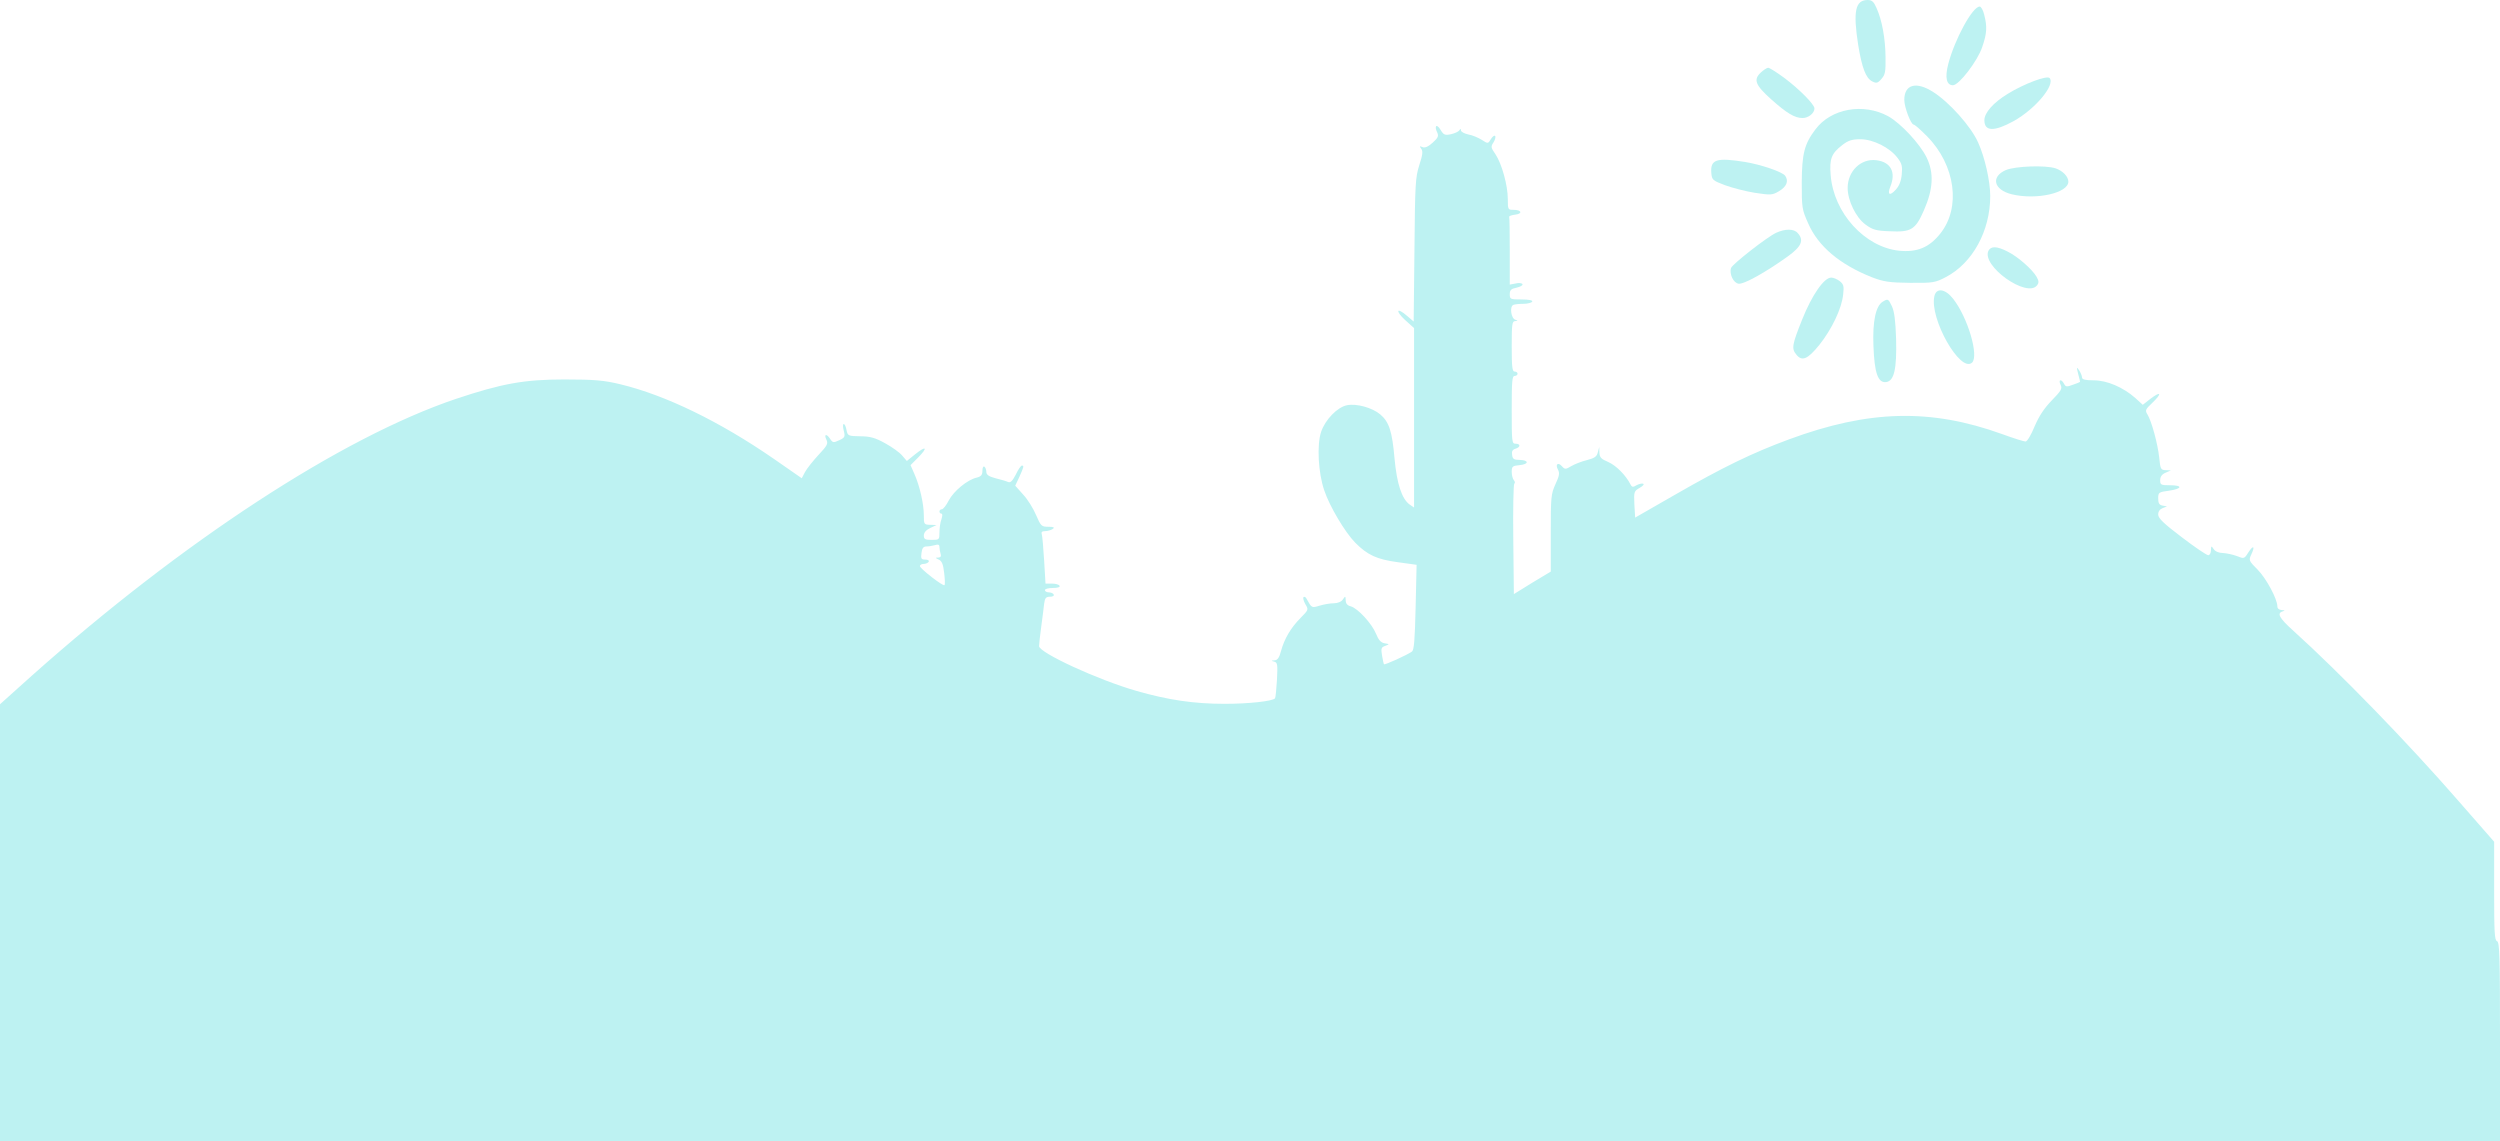
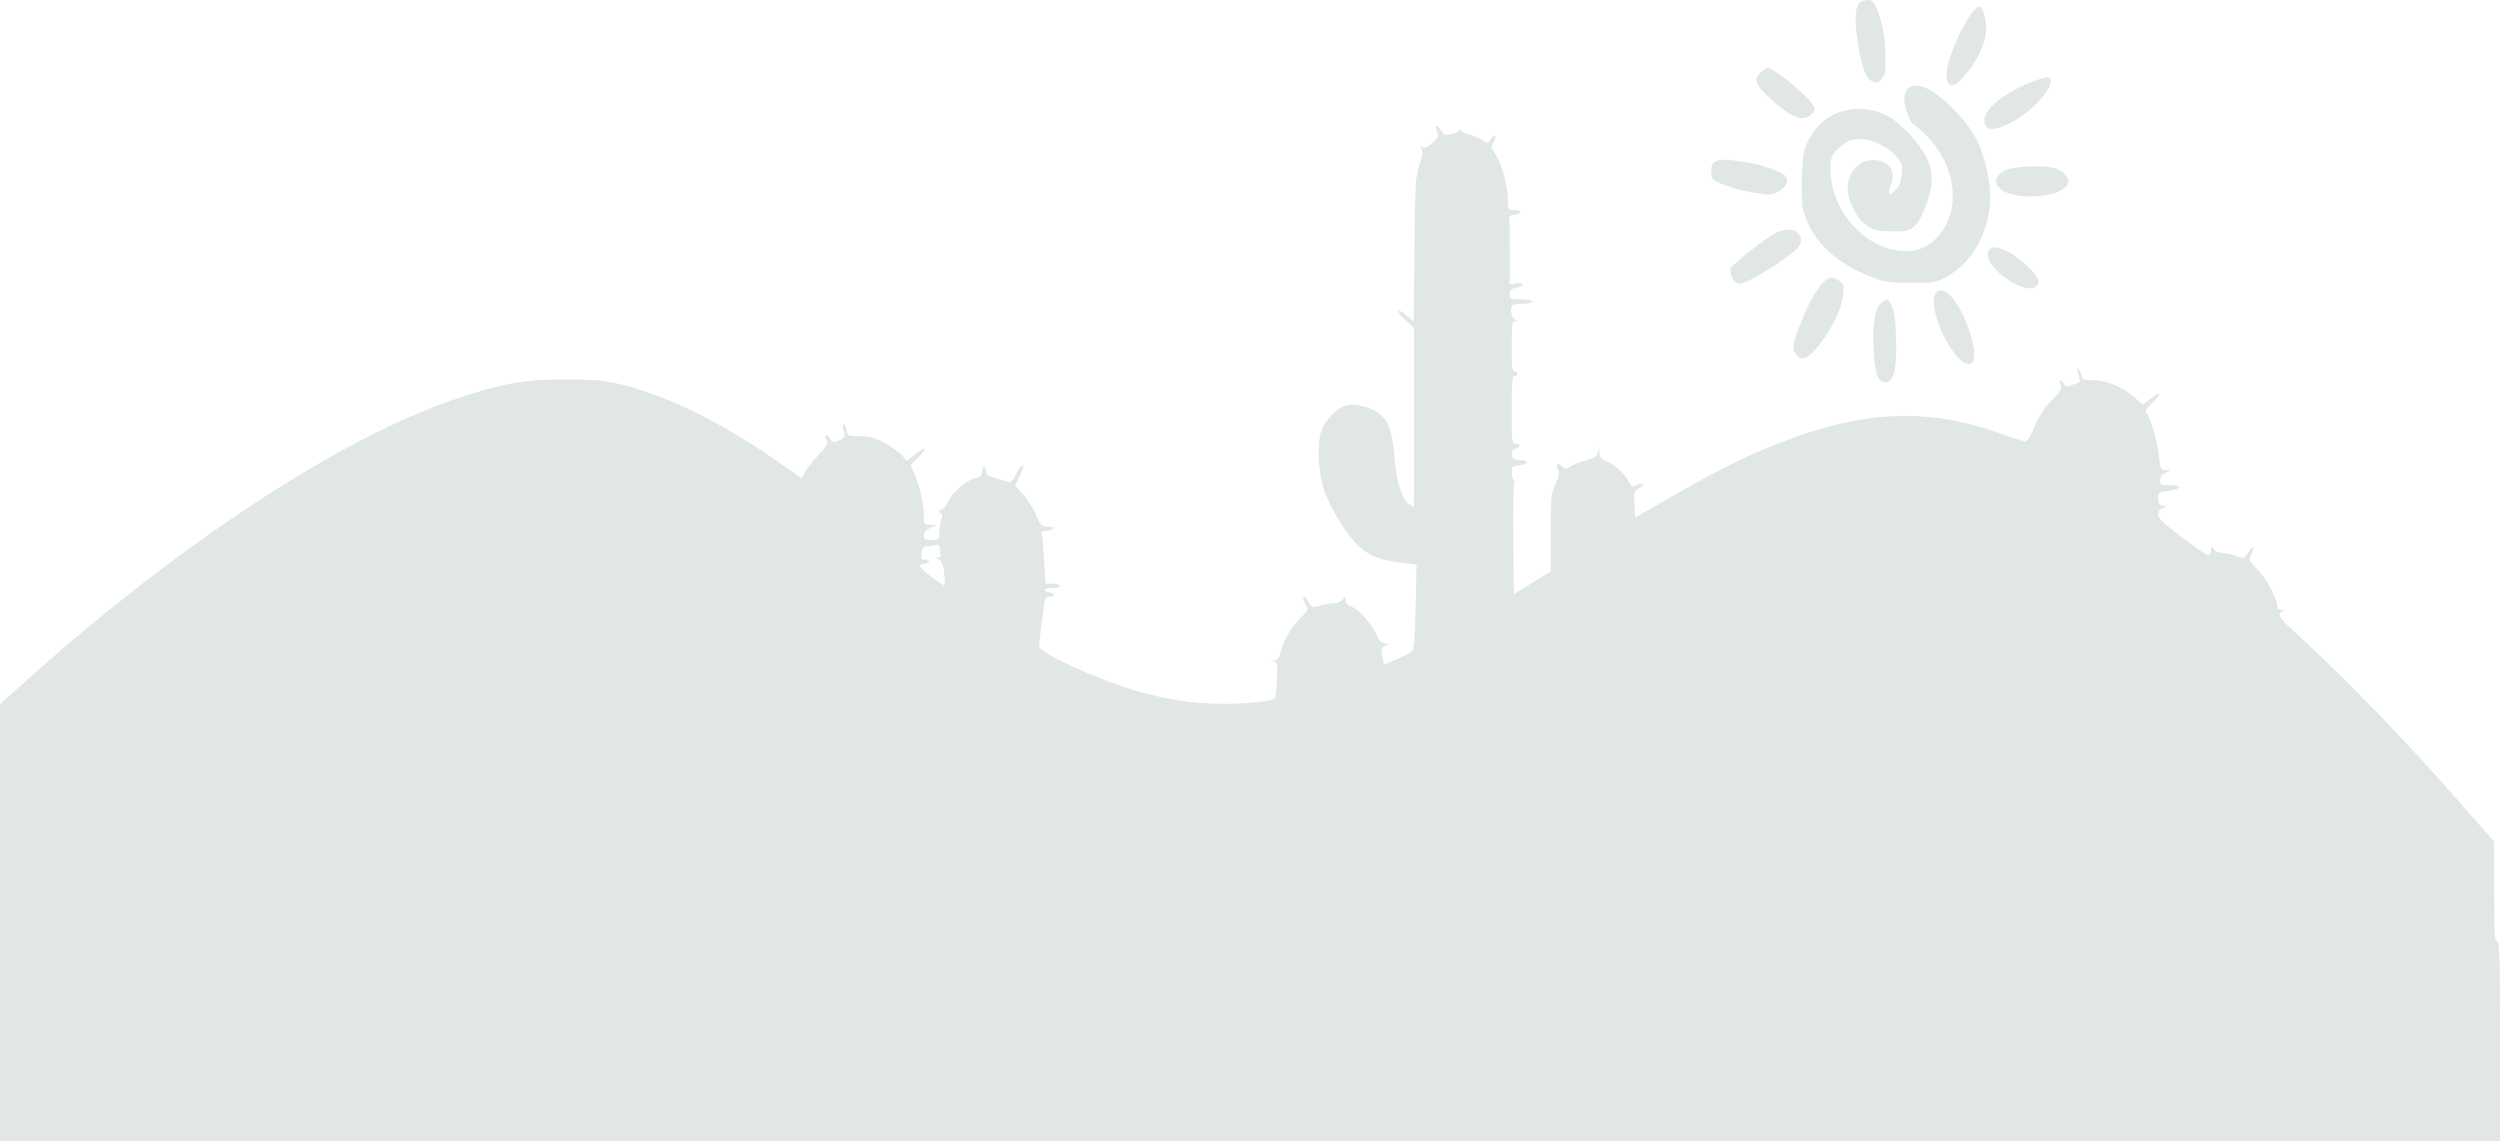
<svg xmlns="http://www.w3.org/2000/svg" width="1525" height="696" viewBox="0 0 1525 696" fill="none">
-   <path d="M1144.7 4.933C1148.04 12.4 1150.06 23.333 1150.18 34.933C1150.3 43.867 1149.95 45.6 1147.68 48.133C1145.42 50.8 1144.58 50.933 1141.96 49.6C1138.15 47.6 1135.77 41.333 1133.5 27.467C1130.29 6.8 1131.72 -4.73891e-05 1139.34 -4.73891e-05C1141.84 -4.73891e-05 1143.04 1.067 1144.7 4.933Z" fill="#bdf2f2" />
-   <path d="M1210.35 8.933C1212.26 16.267 1212.02 20.4 1209.16 28.667C1206.42 37.067 1194.98 52 1191.29 52C1187.36 52 1186.28 47.333 1188.43 39.067C1192.36 24 1203.2 4 1207.61 4C1208.44 4 1209.75 6.267 1210.35 8.933Z" fill="#bdf2f2" />
-   <path d="M1088.35 47.467C1097.64 54.4 1106.82 63.733 1106.82 66.133C1106.82 69.067 1103.12 72 1099.55 72C1094.78 72 1089.9 69.067 1080.37 60.533C1070.72 51.867 1069.53 48.667 1073.93 44.4C1075.72 42.667 1077.87 41.333 1078.58 41.333C1079.41 41.333 1083.82 44.133 1088.35 47.467Z" fill="#bdf2f2" />
-   <path d="M1250.26 47.6C1253.84 51.734 1241.68 66.4 1228.34 73.867C1216.43 80.4 1210.47 80.267 1210.47 73.334C1210.47 68.8 1215.83 62.667 1224.77 57.2C1234.77 51.067 1248.59 45.867 1250.26 47.6Z" fill="#bdf2f2" />
-   <path d="M1179.25 56.133C1189.14 62.4 1202.37 77.2 1206.66 86.933C1210.71 95.867 1214.04 110.4 1214.04 119.6C1214.04 140.8 1203.32 160.533 1186.88 169.067C1180.56 172.4 1179.02 172.667 1165.2 172.533C1152.45 172.4 1148.99 171.867 1141.72 169.067C1122.3 161.333 1109.08 150.267 1103 136.267C1099.19 127.733 1099.07 126.8 1099.07 111.333C1099.19 93.867 1100.62 87.867 1107.41 78.933C1116.94 66.133 1136.72 62.667 1151.85 70.933C1159.48 75.2 1171.15 87.734 1175.2 96C1179.85 105.467 1179.25 115.467 1173.54 128.4C1168.41 140.133 1165.79 141.733 1152.69 141.067C1144.46 140.8 1142.2 140.133 1137.91 136.933C1132.07 132.667 1127.07 122.267 1127.07 114.667C1127.07 104.4 1135.17 96.534 1144.58 97.734C1153.4 98.8 1156.74 105.067 1153.04 114C1151.14 118.8 1152.8 119.733 1156.38 115.733C1158.52 113.467 1159.71 110.4 1160.07 106.4C1160.55 101.467 1160.19 99.867 1157.57 96.4C1152.8 90 1142.56 84.933 1134.81 84.933C1129.69 84.933 1127.31 85.734 1123.73 88.534C1117.18 93.6 1115.87 96.933 1116.71 106.8C1118.49 129.867 1137.44 150.667 1158.4 152.933C1169.37 154 1176.75 151.067 1183.54 142.533C1196.29 126.667 1192.84 100.8 1175.56 83.2C1171.63 79.2 1167.94 76 1167.34 76C1165.67 76 1161.62 65.467 1161.62 60.933C1161.62 51.467 1168.89 49.467 1179.25 56.133Z" fill="#bdf2f2" />
-   <path d="M878.662 79.067C880.568 82.267 881.283 82.667 885.096 81.867C887.479 81.333 889.742 80.267 890.219 79.467C890.934 78.4 891.172 78.4 891.172 79.467C891.172 80.4 893.197 81.467 895.58 82C898.082 82.4 901.775 84 903.92 85.333C907.613 87.733 907.732 87.733 909.4 84.933C910.354 83.333 911.545 82.4 912.021 82.933C912.498 83.467 912.021 85.2 911.068 86.8C909.281 89.467 909.4 90 912.26 94.133C916.072 99.867 919.766 113.067 919.766 121.467C919.766 127.867 919.885 128 923.221 128C928.225 128 928.939 130.4 924.293 130.933C922.148 131.2 920.48 131.733 920.6 132.267C920.838 132.933 920.957 142.4 920.957 153.467V173.6L924.531 172.933C926.438 172.4 928.344 172.667 928.701 173.333C929.059 174 927.51 174.933 925.127 175.467C921.791 176.133 920.957 176.933 920.957 179.467C920.957 182.533 921.314 182.667 928.225 182.667C932.633 182.667 935.135 183.2 934.658 184C934.301 184.667 931.799 185.333 929.297 185.333C926.795 185.333 923.936 185.6 923.102 186C920.719 187.067 921.791 194.4 924.412 195.067C926.08 195.6 926.08 195.733 924.174 195.867C922.387 196 922.148 197.733 922.148 211.333C922.148 224.133 922.506 226.667 923.936 226.667C924.889 226.667 925.723 227.2 925.723 228C925.723 228.667 924.889 229.333 923.936 229.333C922.387 229.333 922.148 232.533 922.148 250C922.148 269.733 922.268 270.667 924.531 270.667C927.629 270.667 927.629 272.8 924.412 273.733C922.625 274.267 922.029 275.333 922.387 277.467C922.625 280 923.578 280.533 926.914 280.533C932.752 280.667 932.752 283.2 926.914 283.733C922.625 284.133 922.148 284.533 922.148 287.867C922.148 289.867 922.744 292.133 923.459 292.933C924.174 293.733 924.293 294.667 923.697 295.067C923.221 295.467 922.863 310.667 923.102 329.067L923.459 362.4L934.658 355.467L945.977 348.667V325.2C945.977 303.067 946.096 301.467 948.836 295.333C951.219 290.267 951.457 288.533 950.385 286.533C948.598 283.333 950.266 281.6 952.768 284.4C954.555 286.4 955.031 286.4 958.367 284.4C960.393 283.2 964.682 281.467 968.018 280.667C972.664 279.467 974.094 278.533 974.689 275.867L975.523 272.667L975.643 276.133C975.762 279.067 976.715 280 981.123 281.867C985.889 284 991.727 289.867 994.586 295.467C995.42 297.2 996.135 297.333 998.279 296C999.709 295.2 1001.5 294.8 1002.33 295.067C1003.16 295.333 1002.09 296.533 1000.19 297.6C996.73 299.6 996.611 300 996.969 307.733L997.445 315.733L1021.39 302C1051.06 284.933 1068.93 276.267 1091.33 268C1140.06 250 1177.71 249.067 1221.31 264.8C1228.22 267.333 1234.65 269.333 1235.61 269.333C1236.56 269.333 1239.06 265.2 1241.09 260.133C1243.83 253.733 1246.93 249.067 1251.57 244.267C1257.41 238.267 1258.12 237.067 1256.93 234.667C1255.38 231.467 1257.41 230.933 1259.08 234.133C1260.03 236 1260.75 236.133 1264.56 234.667C1266.94 233.867 1268.85 233.067 1268.85 232.933C1268.85 232.8 1268.37 230.533 1267.66 228C1266.58 223.733 1266.7 223.6 1268.25 225.867C1269.21 227.333 1270.04 229.333 1270.04 230.267C1270.04 231.467 1272.06 232 1277.19 232C1285.29 232 1295.18 236.267 1302.56 242.8L1307.09 246.933L1311.86 243.2C1318.17 238.4 1319.01 239.867 1313.05 245.6C1308.64 249.733 1308.4 250.4 1309.95 252.8C1312.45 256.933 1316.15 270.4 1317.1 278.933C1317.81 286.133 1318.05 286.667 1321.03 286.8L1324.25 286.933L1320.91 288.4C1318.77 289.333 1317.7 290.8 1317.7 292.933C1317.7 295.733 1318.17 296 1323.65 296C1331.63 296 1331.28 298.133 1323.06 299.333C1316.86 300.133 1316.5 300.4 1316.5 304C1316.5 306.933 1317.1 308 1319.12 308.4L1321.87 308.933L1319.12 310C1317.46 310.667 1316.5 312 1316.5 313.867C1316.5 316.133 1319.84 319.333 1330.92 327.733C1338.78 333.733 1346.05 338.667 1347 338.667C1347.96 338.667 1348.67 337.333 1348.67 335.6C1348.79 332.933 1348.91 332.8 1350.34 334.933C1351.29 336.4 1353.56 337.333 1355.94 337.333C1358.2 337.467 1362.02 338.267 1364.52 339.2C1368.81 340.933 1369.04 340.933 1371.43 337.067C1374.53 332.267 1375.72 333.067 1373.33 338.133C1371.67 341.733 1371.67 342 1377.15 347.467C1382.39 352.8 1389.18 365.333 1389.18 369.867C1389.18 371.2 1390.25 372 1391.8 372.133C1393.83 372.267 1394.06 372.4 1392.52 372.933C1388.7 374 1390.25 376.933 1398.83 384.667C1427.3 410.4 1468.65 452.933 1499.74 488.667L1521.43 513.467V543.467C1521.43 568.8 1521.66 573.6 1523.21 574.133C1524.76 574.8 1525 582.933 1525 635.467V696H762.5H0V562.8V429.6L19.301 412.267C111.516 330.133 208.258 266.933 278.074 243.333C306.072 234 319.654 231.467 344.316 231.467C362.426 231.467 368.502 232 378.391 234.4C406.031 241.067 438.914 257.067 471.797 279.733L489.072 291.733L491.098 287.867C492.289 285.733 495.982 281.067 499.318 277.467C504.68 271.733 505.275 270.667 504.084 268.133C502.416 264.667 504.322 264.4 506.467 267.867C508.016 270.133 508.492 270.133 511.947 268.533C515.402 266.933 515.641 266.4 514.688 262.667C514.092 260.533 514.092 258.667 514.688 258.667C515.283 258.667 515.998 260.267 516.355 262.267C517.07 265.867 517.428 266 524.695 266.133C530.771 266.133 533.988 267.067 539.945 270.4C544.115 272.667 548.762 276 550.311 277.867L553.17 281.2L558.293 277.067C565.084 271.6 566.156 272.933 560.08 279.067L555.434 283.733L557.816 289.2C561.033 296.4 563.535 307.467 563.535 314.267C563.535 319.867 563.654 320 567.348 320.133L571.279 320.267L567.348 322.133C564.846 323.333 563.535 324.933 563.535 326.667C563.535 328.933 564.369 329.333 568.301 329.333C572.947 329.333 573.066 329.2 573.066 324.8C573.066 322.267 573.543 318.667 574.258 316.8C574.973 314.533 574.973 313.333 574.258 313.333C573.543 313.333 573.066 312.667 573.066 312C573.066 311.2 573.781 310.667 574.496 310.667C575.33 310.667 577.236 308.267 578.785 305.2C581.764 299.6 589.984 292.667 595.822 291.333C598.443 290.667 599.277 289.733 599.277 287.2C599.277 285.333 599.754 284.267 600.469 284.667C601.064 285.067 601.66 286.533 601.66 287.867C601.66 289.6 603.209 290.667 607.26 291.733C610.477 292.533 613.812 293.467 614.885 294C616.434 294.667 617.625 293.333 619.65 289.467C621.08 286.4 622.748 284 623.344 284C624.773 284 624.535 284.8 621.795 290.933L619.293 296.267L624.178 301.733C626.918 304.667 630.373 310.267 632.041 314.267C634.9 320.933 635.377 321.333 639.547 321.333C642.764 321.333 643.479 321.733 642.168 322.667C641.215 323.333 639.07 324 637.521 324C635.615 324 635.02 324.533 635.496 326C635.854 327.067 636.449 334.267 636.926 342L637.76 356H641.691C643.836 356 645.98 356.533 646.338 357.333C646.814 358.133 645.146 358.667 642.287 358.667C639.547 358.667 637.402 359.2 637.402 360C637.402 360.667 638.475 361.333 639.666 361.333C640.977 361.333 642.406 361.867 642.764 362.667C643.121 363.467 642.168 364 640.5 364C637.998 364 637.402 364.8 636.926 368.267C636.688 370.667 635.854 377.067 635.139 382.4C634.424 387.733 633.828 392.933 633.828 394.133C633.828 398.133 669.57 414.667 693.279 421.467C712.342 426.933 728.068 429.333 747.012 429.333C761.785 429.333 776.201 427.733 777.75 426C778.107 425.6 778.584 420.533 778.941 414.8C779.418 405.333 779.299 404.133 777.273 403.6C775.248 403.067 775.248 402.933 777.512 402.8C779.299 402.667 780.371 401.2 781.443 397.067C783.469 389.6 787.4 382.933 793.357 376.933C798.242 372 798.242 371.867 796.336 368.667C795.264 366.8 794.668 364.8 795.145 364.267C795.621 363.733 796.574 364.267 797.051 365.333C800.148 370.933 800.148 370.933 804.914 369.467C807.535 368.667 811.348 368 813.611 368C815.994 368 818.258 367.067 819.211 365.6C820.641 363.467 820.76 363.467 820.879 366.133C820.879 368.133 821.832 369.333 823.977 369.867C828.266 371.067 836.844 380.4 839.346 386.533C840.895 390.4 842.324 392 844.588 392.4C847.686 392.933 847.686 392.933 844.945 394C842.562 394.8 842.324 395.6 843.039 399.867C843.516 402.533 843.992 404.933 844.23 405.2C844.707 405.733 858.289 399.6 861.268 397.467C862.578 396.533 863.055 390.533 863.531 370.4L864.127 344.533L852.57 342.933C839.822 341.2 834.104 338.533 826.717 331.067C820.521 324.8 810.99 308.8 807.773 299.067C804.08 288.267 803.246 271.333 805.867 263.467C808.369 256 815.756 248.4 821.594 247.2C827.432 246 837.082 248.667 841.967 252.8C847.328 257.333 849.234 263.067 850.664 279.733C852.094 295.067 855.072 304.267 859.838 307.733L862.578 309.6V254.933V200.133L857.098 195.2C850.902 189.467 851.975 187.2 858.289 192.667L862.34 196.133L862.816 152.4C863.174 111.867 863.412 108.133 865.795 100.667C867.82 94.4 868.059 92.267 866.986 90.8C865.795 89.2 865.914 88.933 867.701 89.733C869.131 90.4 871.275 89.467 873.896 87.067C877.113 84.133 877.709 83.067 876.756 80.933C874.73 76.8 876.279 75.2 878.662 79.067ZM565.203 333.333C563.297 333.333 562.463 334.267 562.105 337.333C561.629 340.8 561.986 341.333 564.369 341.333C566.037 341.333 566.871 341.867 566.514 342.667C566.156 343.333 564.727 344 563.416 344C562.225 344 561.152 344.533 561.152 345.333C561.152 346.8 575.33 357.867 576.164 356.933C576.521 356.533 576.402 353.2 575.926 349.333C575.33 344.133 574.496 342.133 572.59 341.333C570.445 340.267 570.326 340.133 572.352 340.133C573.781 340 574.258 339.333 573.781 337.867C573.424 336.667 573.066 334.8 573.066 333.733C573.066 332.267 572.352 331.867 570.326 332.533C568.896 332.933 566.514 333.333 565.203 333.333Z" fill="#bdf2f2" />
-   <path d="M1064.52 98.8C1074.17 100.4 1087.16 104.8 1088.95 107.2C1091.21 110.4 1089.9 113.866 1085.13 116.666C1081.08 119.066 1080.13 119.066 1070.36 117.6C1064.64 116.666 1056.42 114.533 1052.13 112.933C1044.74 110.133 1044.27 109.733 1043.91 105.6C1043.2 97.2 1047.01 96 1064.52 98.8Z" fill="#bdf2f2" />
-   <path d="M1253.84 102.667C1258.24 104.134 1261.7 107.734 1261.7 110.8C1261.7 117.734 1242.16 122.134 1227.27 118.534C1216.19 115.867 1214.16 107.867 1223.57 103.734C1229.41 101.334 1247.64 100.667 1253.84 102.667Z" fill="#bdf2f2" />
-   <path d="M1096.57 142.133C1100.62 146.533 1098.95 150.4 1090.38 156.533C1076.79 166.267 1063.81 173.467 1060.59 173.067C1057.37 172.667 1054.75 167.067 1055.94 163.467C1056.78 161.067 1077.98 144.533 1083.46 142C1088.95 139.467 1094.31 139.467 1096.57 142.133Z" fill="#bdf2f2" />
-   <path d="M1224.65 153.467C1230.84 156.533 1239.54 164.133 1242.28 168.8C1243.71 171.333 1243.83 172.4 1242.64 174C1236.56 182.133 1208.44 162.133 1212.97 152.933C1214.52 150 1218.21 150.133 1224.65 153.467Z" fill="#bdf2f2" />
-   <path d="M1122.19 171.467C1124.57 173.333 1124.93 174.533 1124.33 179.6C1123.5 188.133 1117.42 200.8 1109.79 210.4C1102.65 219.2 1099.19 220.667 1095.74 216.267C1092.76 212.667 1093.12 210.4 1099.31 194.933C1105.27 180 1112.65 169.333 1117.06 169.333C1118.37 169.333 1120.64 170.267 1122.19 171.467Z" fill="#bdf2f2" />
-   <path d="M1191.41 182.266C1200.34 193.6 1207.25 217.066 1202.96 221.2C1195.81 227.733 1176.87 194.266 1179.97 180.666C1181.16 175.333 1186.64 176.133 1191.41 182.266Z" fill="#bdf2f2" />
-   <path d="M1154.12 186.933C1155.54 190.133 1156.26 195.6 1156.62 206.667C1157.09 225.2 1155.43 232.4 1150.54 233.067C1145.54 233.733 1143.39 227.467 1142.8 210.933C1142.2 196 1144.23 186.533 1148.52 184C1151.61 182.133 1151.85 182.133 1154.12 186.933Z" fill="#bdf2f2" />
+   <path d="M1144.7 4.933C1148.04 12.4 1150.06 23.333 1150.18 34.933C1150.3 43.867 1149.95 45.6 1147.68 48.133C1145.42 50.8 1144.58 50.933 1141.96 49.6C1138.15 47.6 1135.77 41.333 1133.5 27.467C1130.29 6.8 1131.72 -4.73891e-05 1139.34 -4.73891e-05C1141.84 -4.73891e-05 1143.04 1.067 1144.7 4.933Z" fill="#E0E7E6" />
+   <path d="M1210.35 8.933C1212.26 16.267 1212.02 20.4 1209.16 28.667C1206.42 37.067 1194.98 52 1191.29 52C1187.36 52 1186.28 47.333 1188.43 39.067C1192.36 24 1203.2 4 1207.61 4C1208.44 4 1209.75 6.267 1210.35 8.933Z" fill="#E0E7E6" />
+   <path d="M1088.35 47.467C1097.64 54.4 1106.82 63.733 1106.82 66.133C1106.82 69.067 1103.12 72 1099.55 72C1094.78 72 1089.9 69.067 1080.37 60.533C1070.72 51.867 1069.53 48.667 1073.93 44.4C1075.72 42.667 1077.87 41.333 1078.58 41.333C1079.41 41.333 1083.82 44.133 1088.35 47.467Z" fill="#E0E7E6" />
+   <path d="M1250.26 47.6C1253.84 51.734 1241.68 66.4 1228.34 73.867C1216.43 80.4 1210.47 80.267 1210.47 73.334C1210.47 68.8 1215.83 62.667 1224.77 57.2C1234.77 51.067 1248.59 45.867 1250.26 47.6Z" fill="#E0E7E6" />
+   <path d="M1179.25 56.133C1189.14 62.4 1202.37 77.2 1206.66 86.933C1210.71 95.867 1214.04 110.4 1214.04 119.6C1214.04 140.8 1203.32 160.533 1186.88 169.067C1180.56 172.4 1179.02 172.667 1165.2 172.533C1152.45 172.4 1148.99 171.867 1141.72 169.067C1122.3 161.333 1109.08 150.267 1103 136.267C1099.19 127.733 1099.07 126.8 1099.07 111.333C1099.19 93.867 1100.62 87.867 1107.41 78.933C1116.94 66.133 1136.72 62.667 1151.85 70.933C1159.48 75.2 1171.15 87.734 1175.2 96C1179.85 105.467 1179.25 115.467 1173.54 128.4C1168.41 140.133 1165.79 141.733 1152.69 141.067C1144.46 140.8 1142.2 140.133 1137.91 136.933C1132.07 132.667 1127.07 122.267 1127.07 114.667C1127.07 104.4 1135.17 96.534 1144.58 97.734C1153.4 98.8 1156.74 105.067 1153.04 114C1151.14 118.8 1152.8 119.733 1156.38 115.733C1158.52 113.467 1159.71 110.4 1160.07 106.4C1160.55 101.467 1160.19 99.867 1157.57 96.4C1152.8 90 1142.56 84.933 1134.81 84.933C1129.69 84.933 1127.31 85.734 1123.73 88.534C1117.18 93.6 1115.87 96.933 1116.71 106.8C1118.49 129.867 1137.44 150.667 1158.4 152.933C1169.37 154 1176.75 151.067 1183.54 142.533C1196.29 126.667 1192.84 100.8 1175.56 83.2C1171.63 79.2 1167.94 76 1167.34 76C1165.67 76 1161.62 65.467 1161.62 60.933C1161.62 51.467 1168.89 49.467 1179.25 56.133Z" fill="#E0E7E6" />
+   <path d="M878.662 79.067C880.568 82.267 881.283 82.667 885.096 81.867C887.479 81.333 889.742 80.267 890.219 79.467C890.934 78.4 891.172 78.4 891.172 79.467C891.172 80.4 893.197 81.467 895.58 82C898.082 82.4 901.775 84 903.92 85.333C907.613 87.733 907.732 87.733 909.4 84.933C910.354 83.333 911.545 82.4 912.021 82.933C912.498 83.467 912.021 85.2 911.068 86.8C909.281 89.467 909.4 90 912.26 94.133C916.072 99.867 919.766 113.067 919.766 121.467C919.766 127.867 919.885 128 923.221 128C928.225 128 928.939 130.4 924.293 130.933C922.148 131.2 920.48 131.733 920.6 132.267C920.838 132.933 920.957 142.4 920.957 153.467V173.6L924.531 172.933C926.438 172.4 928.344 172.667 928.701 173.333C929.059 174 927.51 174.933 925.127 175.467C921.791 176.133 920.957 176.933 920.957 179.467C920.957 182.533 921.314 182.667 928.225 182.667C932.633 182.667 935.135 183.2 934.658 184C934.301 184.667 931.799 185.333 929.297 185.333C926.795 185.333 923.936 185.6 923.102 186C920.719 187.067 921.791 194.4 924.412 195.067C926.08 195.6 926.08 195.733 924.174 195.867C922.387 196 922.148 197.733 922.148 211.333C922.148 224.133 922.506 226.667 923.936 226.667C924.889 226.667 925.723 227.2 925.723 228C925.723 228.667 924.889 229.333 923.936 229.333C922.387 229.333 922.148 232.533 922.148 250C922.148 269.733 922.268 270.667 924.531 270.667C927.629 270.667 927.629 272.8 924.412 273.733C922.625 274.267 922.029 275.333 922.387 277.467C922.625 280 923.578 280.533 926.914 280.533C932.752 280.667 932.752 283.2 926.914 283.733C922.625 284.133 922.148 284.533 922.148 287.867C922.148 289.867 922.744 292.133 923.459 292.933C924.174 293.733 924.293 294.667 923.697 295.067C923.221 295.467 922.863 310.667 923.102 329.067L923.459 362.4L934.658 355.467L945.977 348.667V325.2C945.977 303.067 946.096 301.467 948.836 295.333C951.219 290.267 951.457 288.533 950.385 286.533C948.598 283.333 950.266 281.6 952.768 284.4C954.555 286.4 955.031 286.4 958.367 284.4C960.393 283.2 964.682 281.467 968.018 280.667C972.664 279.467 974.094 278.533 974.689 275.867L975.523 272.667L975.643 276.133C975.762 279.067 976.715 280 981.123 281.867C985.889 284 991.727 289.867 994.586 295.467C995.42 297.2 996.135 297.333 998.279 296C999.709 295.2 1001.5 294.8 1002.33 295.067C1003.16 295.333 1002.09 296.533 1000.19 297.6C996.73 299.6 996.611 300 996.969 307.733L997.445 315.733L1021.39 302C1051.06 284.933 1068.93 276.267 1091.33 268C1140.06 250 1177.71 249.067 1221.31 264.8C1228.22 267.333 1234.65 269.333 1235.61 269.333C1236.56 269.333 1239.06 265.2 1241.09 260.133C1243.83 253.733 1246.93 249.067 1251.57 244.267C1257.41 238.267 1258.12 237.067 1256.93 234.667C1255.38 231.467 1257.41 230.933 1259.08 234.133C1260.03 236 1260.75 236.133 1264.56 234.667C1266.94 233.867 1268.85 233.067 1268.85 232.933C1268.85 232.8 1268.37 230.533 1267.66 228C1266.58 223.733 1266.7 223.6 1268.25 225.867C1269.21 227.333 1270.04 229.333 1270.04 230.267C1270.04 231.467 1272.06 232 1277.19 232C1285.29 232 1295.18 236.267 1302.56 242.8L1307.09 246.933L1311.86 243.2C1318.17 238.4 1319.01 239.867 1313.05 245.6C1308.64 249.733 1308.4 250.4 1309.95 252.8C1312.45 256.933 1316.15 270.4 1317.1 278.933C1317.81 286.133 1318.05 286.667 1321.03 286.8L1324.25 286.933L1320.91 288.4C1318.77 289.333 1317.7 290.8 1317.7 292.933C1317.7 295.733 1318.17 296 1323.65 296C1331.63 296 1331.28 298.133 1323.06 299.333C1316.86 300.133 1316.5 300.4 1316.5 304C1316.5 306.933 1317.1 308 1319.12 308.4L1321.87 308.933L1319.12 310C1317.46 310.667 1316.5 312 1316.5 313.867C1316.5 316.133 1319.84 319.333 1330.92 327.733C1338.78 333.733 1346.05 338.667 1347 338.667C1347.96 338.667 1348.67 337.333 1348.67 335.6C1348.79 332.933 1348.91 332.8 1350.34 334.933C1351.29 336.4 1353.56 337.333 1355.94 337.333C1358.2 337.467 1362.02 338.267 1364.52 339.2C1368.81 340.933 1369.04 340.933 1371.43 337.067C1374.53 332.267 1375.72 333.067 1373.33 338.133C1371.67 341.733 1371.67 342 1377.15 347.467C1382.39 352.8 1389.18 365.333 1389.18 369.867C1389.18 371.2 1390.25 372 1391.8 372.133C1393.83 372.267 1394.06 372.4 1392.52 372.933C1388.7 374 1390.25 376.933 1398.83 384.667C1427.3 410.4 1468.65 452.933 1499.74 488.667L1521.43 513.467V543.467C1521.43 568.8 1521.66 573.6 1523.21 574.133C1524.76 574.8 1525 582.933 1525 635.467V696H762.5H0V562.8V429.6L19.301 412.267C111.516 330.133 208.258 266.933 278.074 243.333C306.072 234 319.654 231.467 344.316 231.467C362.426 231.467 368.502 232 378.391 234.4C406.031 241.067 438.914 257.067 471.797 279.733L489.072 291.733L491.098 287.867C492.289 285.733 495.982 281.067 499.318 277.467C504.68 271.733 505.275 270.667 504.084 268.133C502.416 264.667 504.322 264.4 506.467 267.867C508.016 270.133 508.492 270.133 511.947 268.533C515.402 266.933 515.641 266.4 514.688 262.667C514.092 260.533 514.092 258.667 514.688 258.667C515.283 258.667 515.998 260.267 516.355 262.267C517.07 265.867 517.428 266 524.695 266.133C530.771 266.133 533.988 267.067 539.945 270.4C544.115 272.667 548.762 276 550.311 277.867L553.17 281.2L558.293 277.067C565.084 271.6 566.156 272.933 560.08 279.067L555.434 283.733L557.816 289.2C561.033 296.4 563.535 307.467 563.535 314.267C563.535 319.867 563.654 320 567.348 320.133L571.279 320.267L567.348 322.133C564.846 323.333 563.535 324.933 563.535 326.667C563.535 328.933 564.369 329.333 568.301 329.333C572.947 329.333 573.066 329.2 573.066 324.8C573.066 322.267 573.543 318.667 574.258 316.8C574.973 314.533 574.973 313.333 574.258 313.333C573.543 313.333 573.066 312.667 573.066 312C573.066 311.2 573.781 310.667 574.496 310.667C575.33 310.667 577.236 308.267 578.785 305.2C581.764 299.6 589.984 292.667 595.822 291.333C598.443 290.667 599.277 289.733 599.277 287.2C599.277 285.333 599.754 284.267 600.469 284.667C601.064 285.067 601.66 286.533 601.66 287.867C601.66 289.6 603.209 290.667 607.26 291.733C610.477 292.533 613.812 293.467 614.885 294C616.434 294.667 617.625 293.333 619.65 289.467C621.08 286.4 622.748 284 623.344 284C624.773 284 624.535 284.8 621.795 290.933L619.293 296.267L624.178 301.733C626.918 304.667 630.373 310.267 632.041 314.267C634.9 320.933 635.377 321.333 639.547 321.333C642.764 321.333 643.479 321.733 642.168 322.667C641.215 323.333 639.07 324 637.521 324C635.615 324 635.02 324.533 635.496 326C635.854 327.067 636.449 334.267 636.926 342L637.76 356H641.691C643.836 356 645.98 356.533 646.338 357.333C646.814 358.133 645.146 358.667 642.287 358.667C639.547 358.667 637.402 359.2 637.402 360C637.402 360.667 638.475 361.333 639.666 361.333C640.977 361.333 642.406 361.867 642.764 362.667C643.121 363.467 642.168 364 640.5 364C637.998 364 637.402 364.8 636.926 368.267C636.688 370.667 635.854 377.067 635.139 382.4C634.424 387.733 633.828 392.933 633.828 394.133C633.828 398.133 669.57 414.667 693.279 421.467C712.342 426.933 728.068 429.333 747.012 429.333C761.785 429.333 776.201 427.733 777.75 426C778.107 425.6 778.584 420.533 778.941 414.8C779.418 405.333 779.299 404.133 777.273 403.6C775.248 403.067 775.248 402.933 777.512 402.8C779.299 402.667 780.371 401.2 781.443 397.067C783.469 389.6 787.4 382.933 793.357 376.933C798.242 372 798.242 371.867 796.336 368.667C795.264 366.8 794.668 364.8 795.145 364.267C795.621 363.733 796.574 364.267 797.051 365.333C800.148 370.933 800.148 370.933 804.914 369.467C807.535 368.667 811.348 368 813.611 368C815.994 368 818.258 367.067 819.211 365.6C820.641 363.467 820.76 363.467 820.879 366.133C820.879 368.133 821.832 369.333 823.977 369.867C828.266 371.067 836.844 380.4 839.346 386.533C840.895 390.4 842.324 392 844.588 392.4C847.686 392.933 847.686 392.933 844.945 394C842.562 394.8 842.324 395.6 843.039 399.867C843.516 402.533 843.992 404.933 844.23 405.2C844.707 405.733 858.289 399.6 861.268 397.467C862.578 396.533 863.055 390.533 863.531 370.4L864.127 344.533L852.57 342.933C839.822 341.2 834.104 338.533 826.717 331.067C820.521 324.8 810.99 308.8 807.773 299.067C804.08 288.267 803.246 271.333 805.867 263.467C808.369 256 815.756 248.4 821.594 247.2C827.432 246 837.082 248.667 841.967 252.8C847.328 257.333 849.234 263.067 850.664 279.733C852.094 295.067 855.072 304.267 859.838 307.733L862.578 309.6V254.933V200.133L857.098 195.2C850.902 189.467 851.975 187.2 858.289 192.667L862.34 196.133L862.816 152.4C863.174 111.867 863.412 108.133 865.795 100.667C867.82 94.4 868.059 92.267 866.986 90.8C865.795 89.2 865.914 88.933 867.701 89.733C869.131 90.4 871.275 89.467 873.896 87.067C877.113 84.133 877.709 83.067 876.756 80.933C874.73 76.8 876.279 75.2 878.662 79.067ZM565.203 333.333C563.297 333.333 562.463 334.267 562.105 337.333C561.629 340.8 561.986 341.333 564.369 341.333C566.037 341.333 566.871 341.867 566.514 342.667C566.156 343.333 564.727 344 563.416 344C562.225 344 561.152 344.533 561.152 345.333C561.152 346.8 575.33 357.867 576.164 356.933C576.521 356.533 576.402 353.2 575.926 349.333C575.33 344.133 574.496 342.133 572.59 341.333C570.445 340.267 570.326 340.133 572.352 340.133C573.781 340 574.258 339.333 573.781 337.867C573.424 336.667 573.066 334.8 573.066 333.733C573.066 332.267 572.352 331.867 570.326 332.533C568.896 332.933 566.514 333.333 565.203 333.333Z" fill="#E0E7E6" />
+   <path d="M1064.52 98.8C1074.17 100.4 1087.16 104.8 1088.95 107.2C1091.21 110.4 1089.9 113.866 1085.13 116.666C1081.08 119.066 1080.13 119.066 1070.36 117.6C1064.64 116.666 1056.42 114.533 1052.13 112.933C1044.74 110.133 1044.27 109.733 1043.91 105.6C1043.2 97.2 1047.01 96 1064.52 98.8Z" fill="#E0E7E6" />
+   <path d="M1253.84 102.667C1258.24 104.134 1261.7 107.734 1261.7 110.8C1261.7 117.734 1242.16 122.134 1227.27 118.534C1216.19 115.867 1214.16 107.867 1223.57 103.734C1229.41 101.334 1247.64 100.667 1253.84 102.667Z" fill="#E0E7E6" />
+   <path d="M1096.57 142.133C1100.62 146.533 1098.95 150.4 1090.38 156.533C1076.79 166.267 1063.81 173.467 1060.59 173.067C1057.37 172.667 1054.75 167.067 1055.94 163.467C1056.78 161.067 1077.98 144.533 1083.46 142C1088.95 139.467 1094.31 139.467 1096.57 142.133Z" fill="#E0E7E6" />
+   <path d="M1224.65 153.467C1230.84 156.533 1239.54 164.133 1242.28 168.8C1243.71 171.333 1243.83 172.4 1242.64 174C1236.56 182.133 1208.44 162.133 1212.97 152.933C1214.52 150 1218.21 150.133 1224.65 153.467Z" fill="#E0E7E6" />
+   <path d="M1122.19 171.467C1124.57 173.333 1124.93 174.533 1124.33 179.6C1123.5 188.133 1117.42 200.8 1109.79 210.4C1102.65 219.2 1099.19 220.667 1095.74 216.267C1092.76 212.667 1093.12 210.4 1099.31 194.933C1105.27 180 1112.65 169.333 1117.06 169.333C1118.37 169.333 1120.64 170.267 1122.19 171.467Z" fill="#E0E7E6" />
+   <path d="M1191.41 182.266C1200.34 193.6 1207.25 217.066 1202.96 221.2C1195.81 227.733 1176.87 194.266 1179.97 180.666C1181.16 175.333 1186.64 176.133 1191.41 182.266Z" fill="#E0E7E6" />
+   <path d="M1154.12 186.933C1155.54 190.133 1156.26 195.6 1156.62 206.667C1157.09 225.2 1155.43 232.4 1150.54 233.067C1145.54 233.733 1143.39 227.467 1142.8 210.933C1142.2 196 1144.23 186.533 1148.52 184C1151.61 182.133 1151.85 182.133 1154.12 186.933Z" fill="#E0E7E6" />
</svg>
